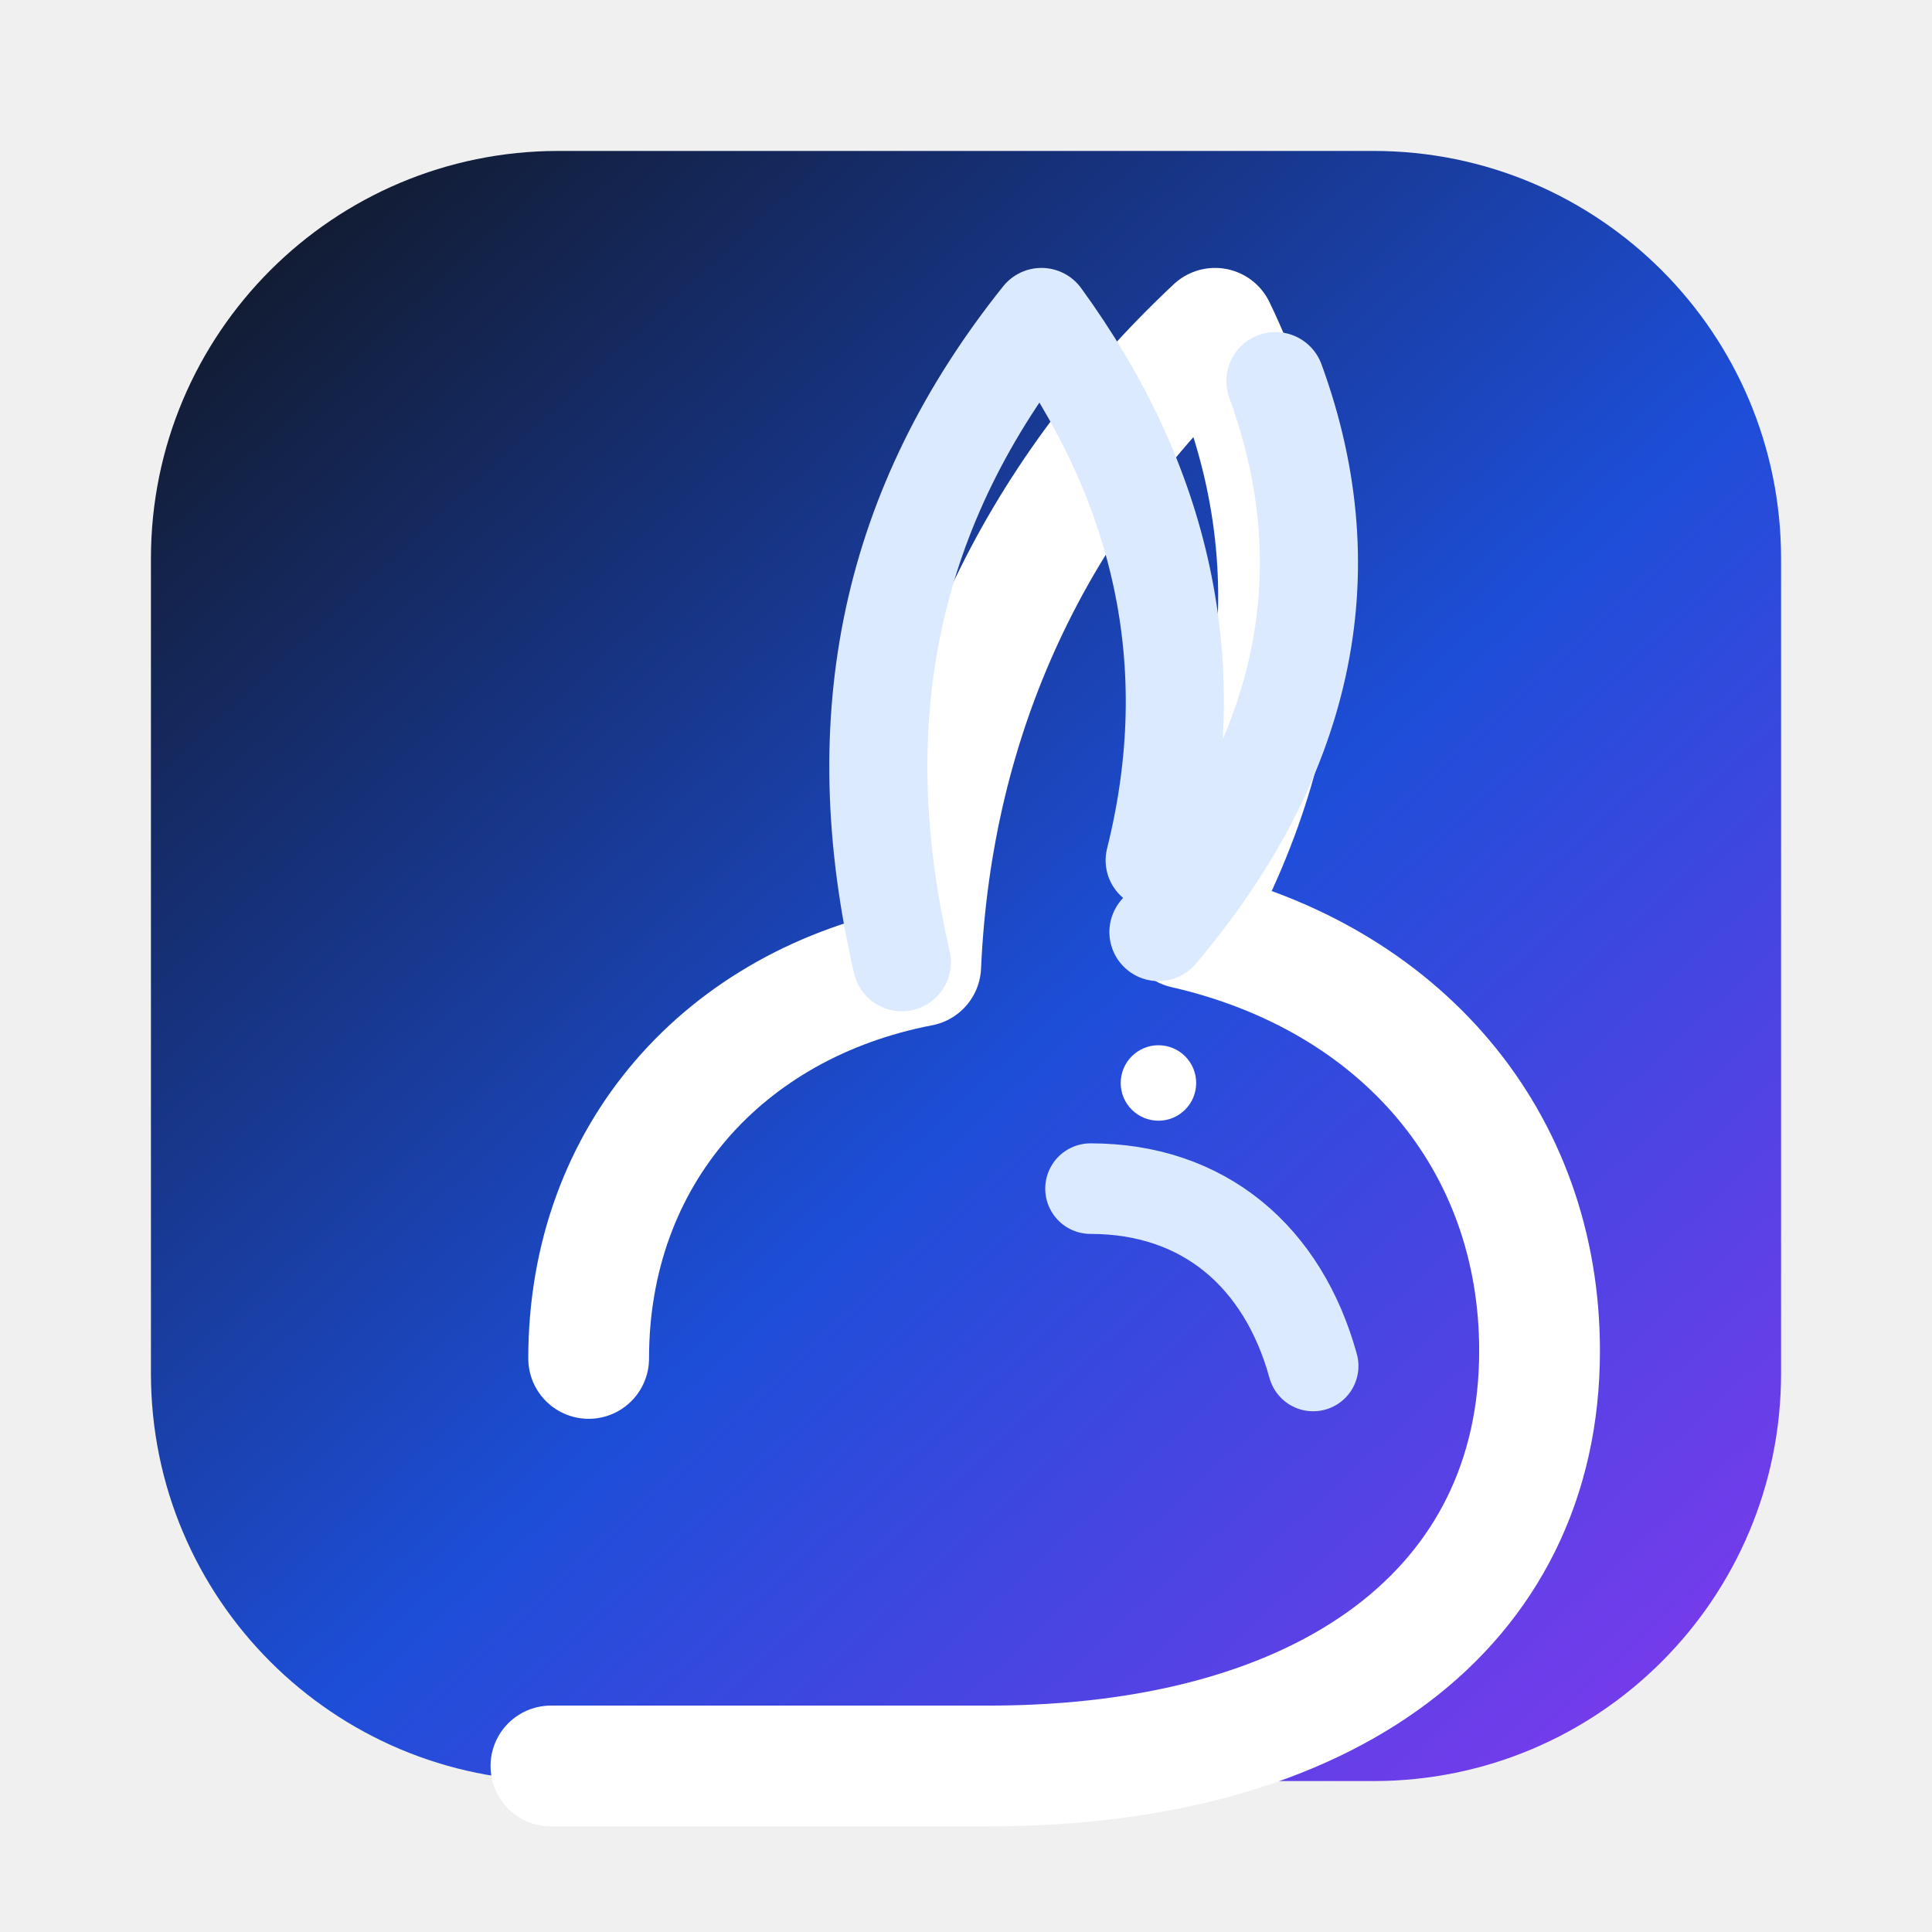
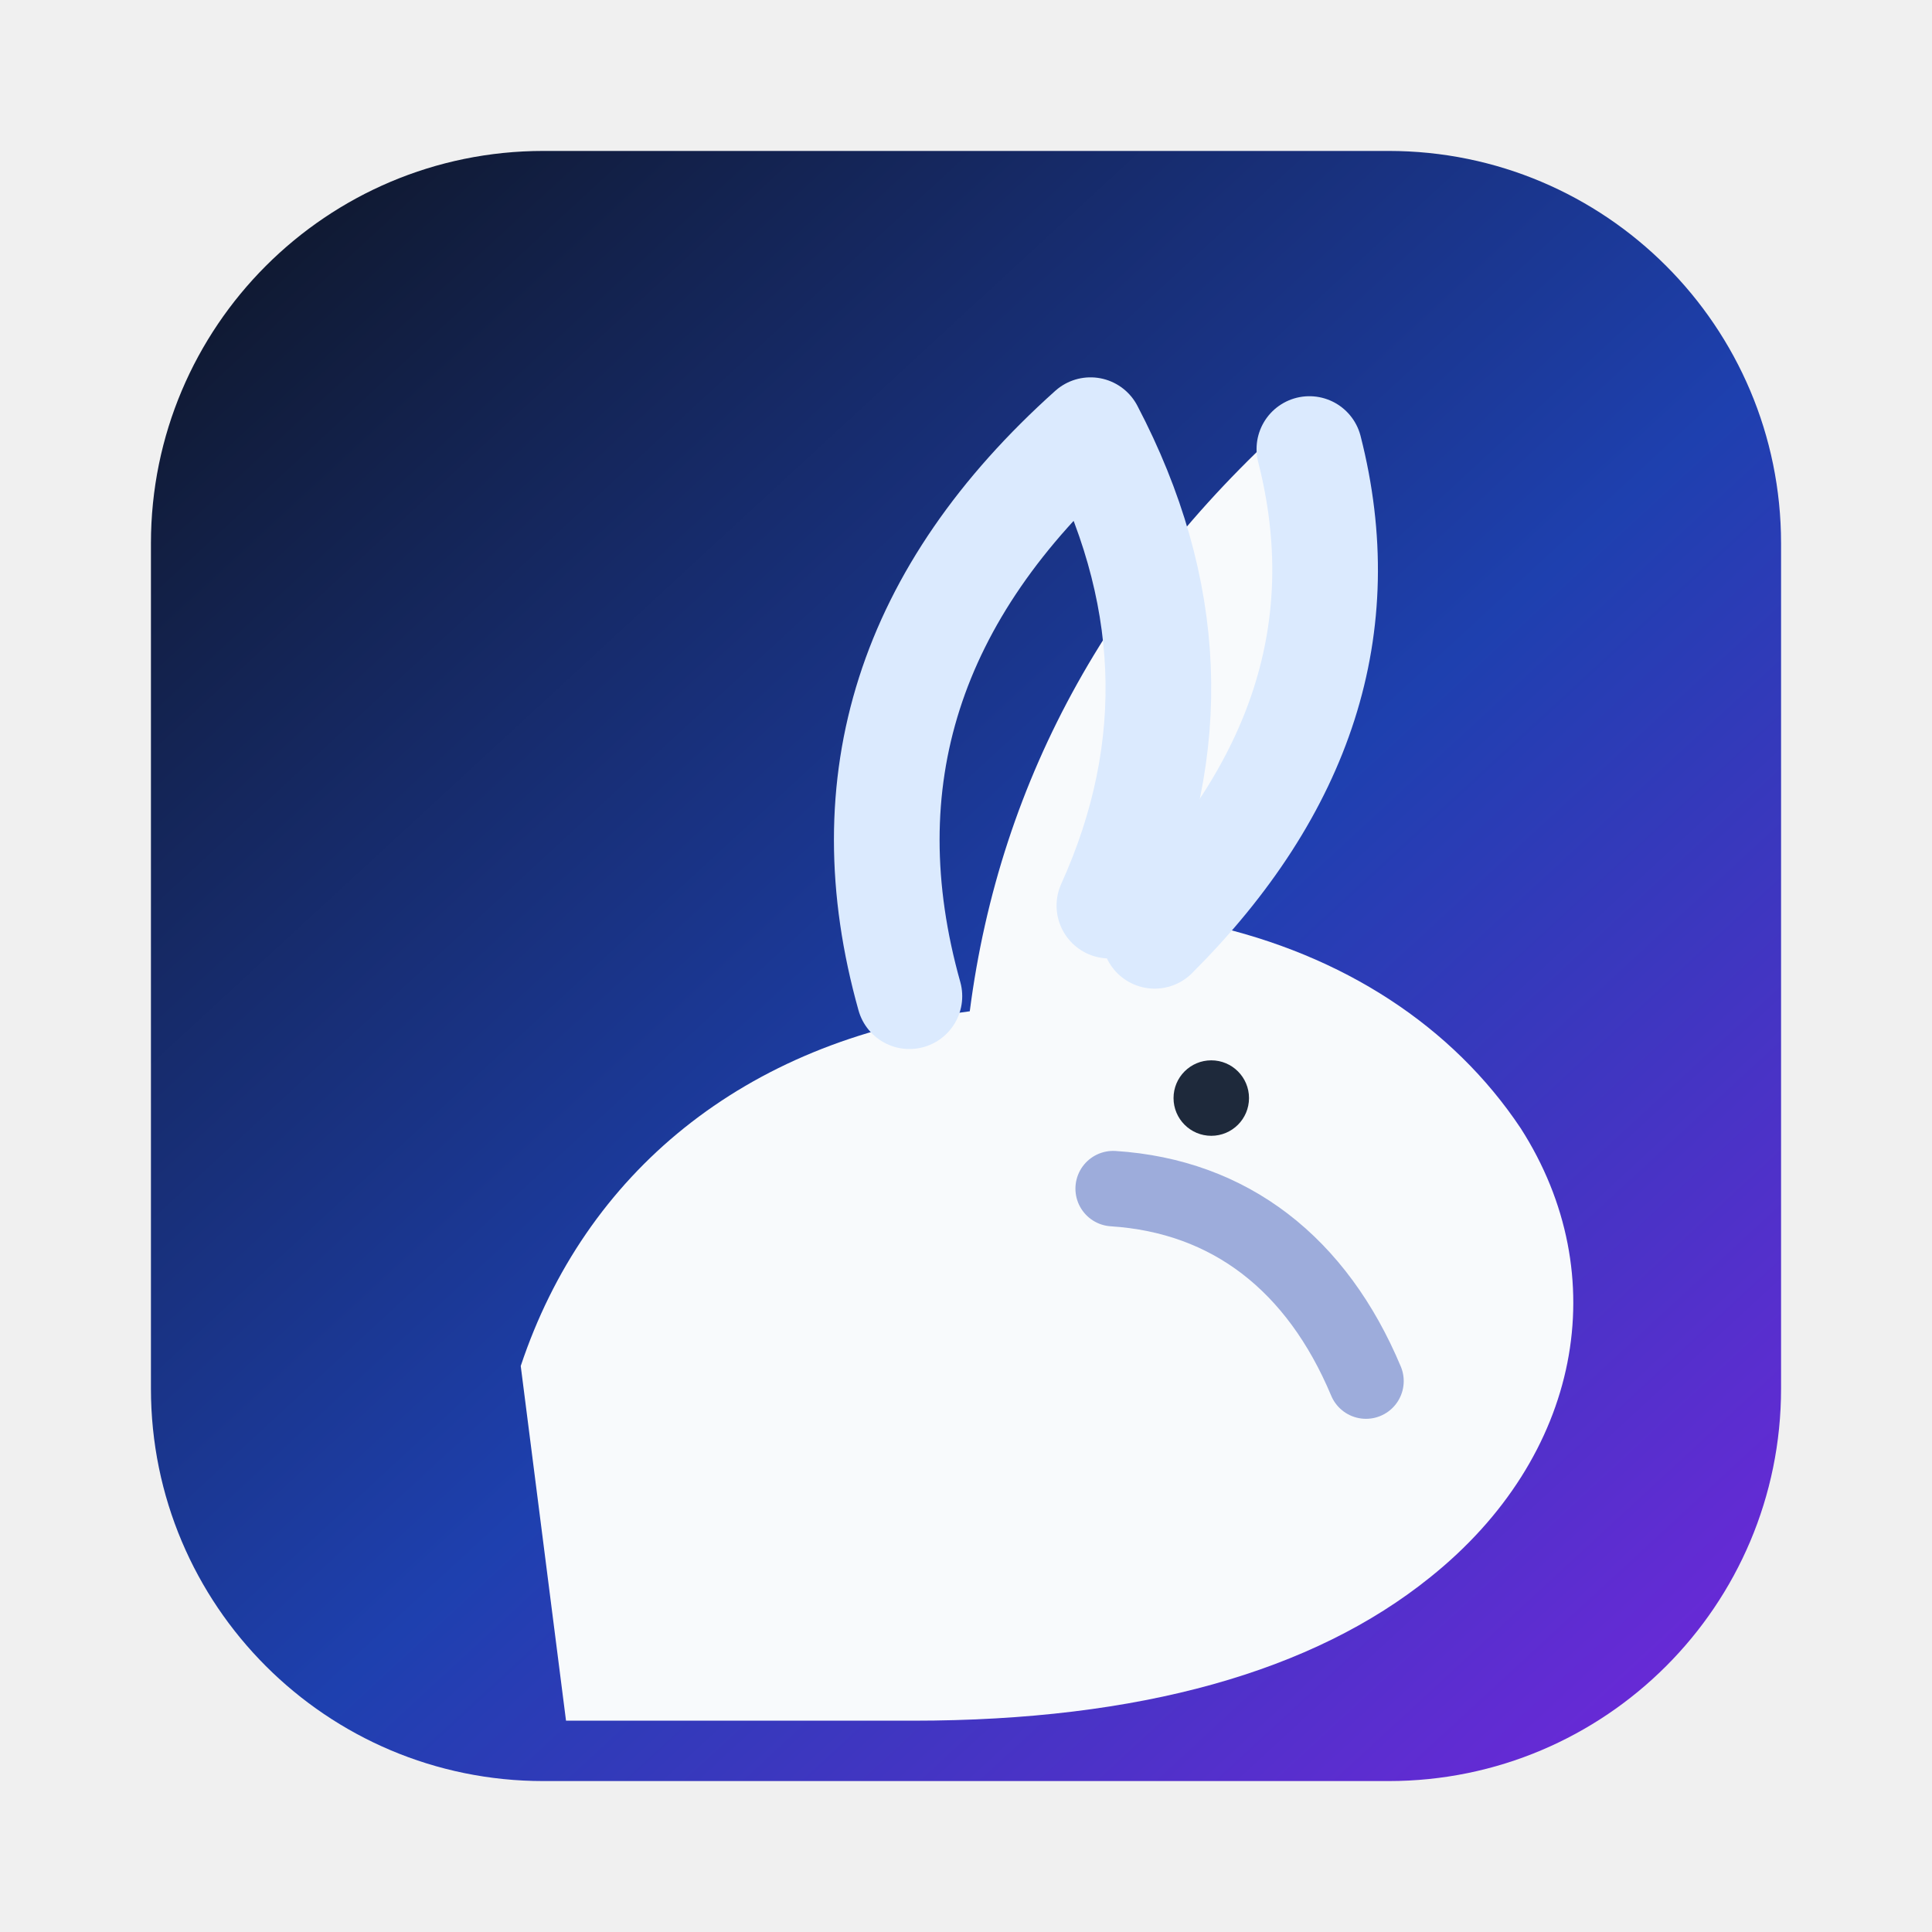
- <svg xmlns="http://www.w3.org/2000/svg" width="512" height="512" viewBox="0 0 512 512" fill="none">
+ <svg xmlns="http://www.w3.org/2000/svg" width="512" height="512" viewBox="0 0 512 512" fill="none" role="img" aria-label="Mac Rabbit">
  <defs>
-     <linearGradient id="bg" x1="64" y1="48" x2="448" y2="464" gradientUnits="userSpaceOnUse">
-       <stop stop-color="#111827" />
-       <stop offset=".55" stop-color="#1d4ed8" />
-       <stop offset="1" stop-color="#7c3aed" />
+     <linearGradient id="mr-bg" x1="64" y1="48" x2="448" y2="464" gradientUnits="userSpaceOnUse">
+       <stop stop-color="#0f172a" />
+       <stop offset=".55" stop-color="#1e40af" />
+       <stop offset="1" stop-color="#6d28d9" />
    </linearGradient>
  </defs>
-   <rect x="40" y="40" width="432" height="432" rx="108" fill="url(#bg)" />
-   <path d="M156 360c0-54 36-94 88-104 3-67 30-124 78-169 25 52 22 106-8 159 57 13 94 56 94 112 0 68-56 110-146 110H146" stroke="#fff" stroke-width="32" stroke-linecap="round" stroke-linejoin="round" />
-   <path d="M239 255c-15-65-3-121 37-171 32 44 43 92 30 144" stroke="#dbeafe" stroke-width="26" stroke-linecap="round" stroke-linejoin="round" />
-   <path d="M307 247c38-45 50-94 31-146" stroke="#dbeafe" stroke-width="26" stroke-linecap="round" stroke-linejoin="round" />
-   <path d="M289 315c30 0 51 18 59 47" stroke="#dbeafe" stroke-width="24" stroke-linecap="round" />
-   <circle cx="307" cy="287" r="10" fill="#fff" />
+   <rect x="40" y="40" width="432" height="432" rx="104" fill="url(#mr-bg)" />
+   <path d="M138 362c17-51 59-86 119-94 8-62 38-116 90-161 15 48 6 94-27 138 36 8 65 27 83 54 25 39 16 87-24 119-31 25-77 38-137 38h-92" fill="#f8fafc" />
+   <path d="M241 264c-16-57 0-107 48-150 22 42 24 84 5 126" fill="none" stroke="#dbeafe" stroke-width="28" stroke-linecap="round" stroke-linejoin="round" />
+   <path d="M306 248c39-39 53-82 41-129" fill="none" stroke="#dbeafe" stroke-width="28" stroke-linecap="round" stroke-linejoin="round" />
+   <path d="M295 315c31 2 54 20 67 51" fill="none" stroke="#1e40af" stroke-width="20" stroke-linecap="round" opacity=".42" />
+   <circle cx="321" cy="291" r="10" fill="#1e293b" />
</svg>
